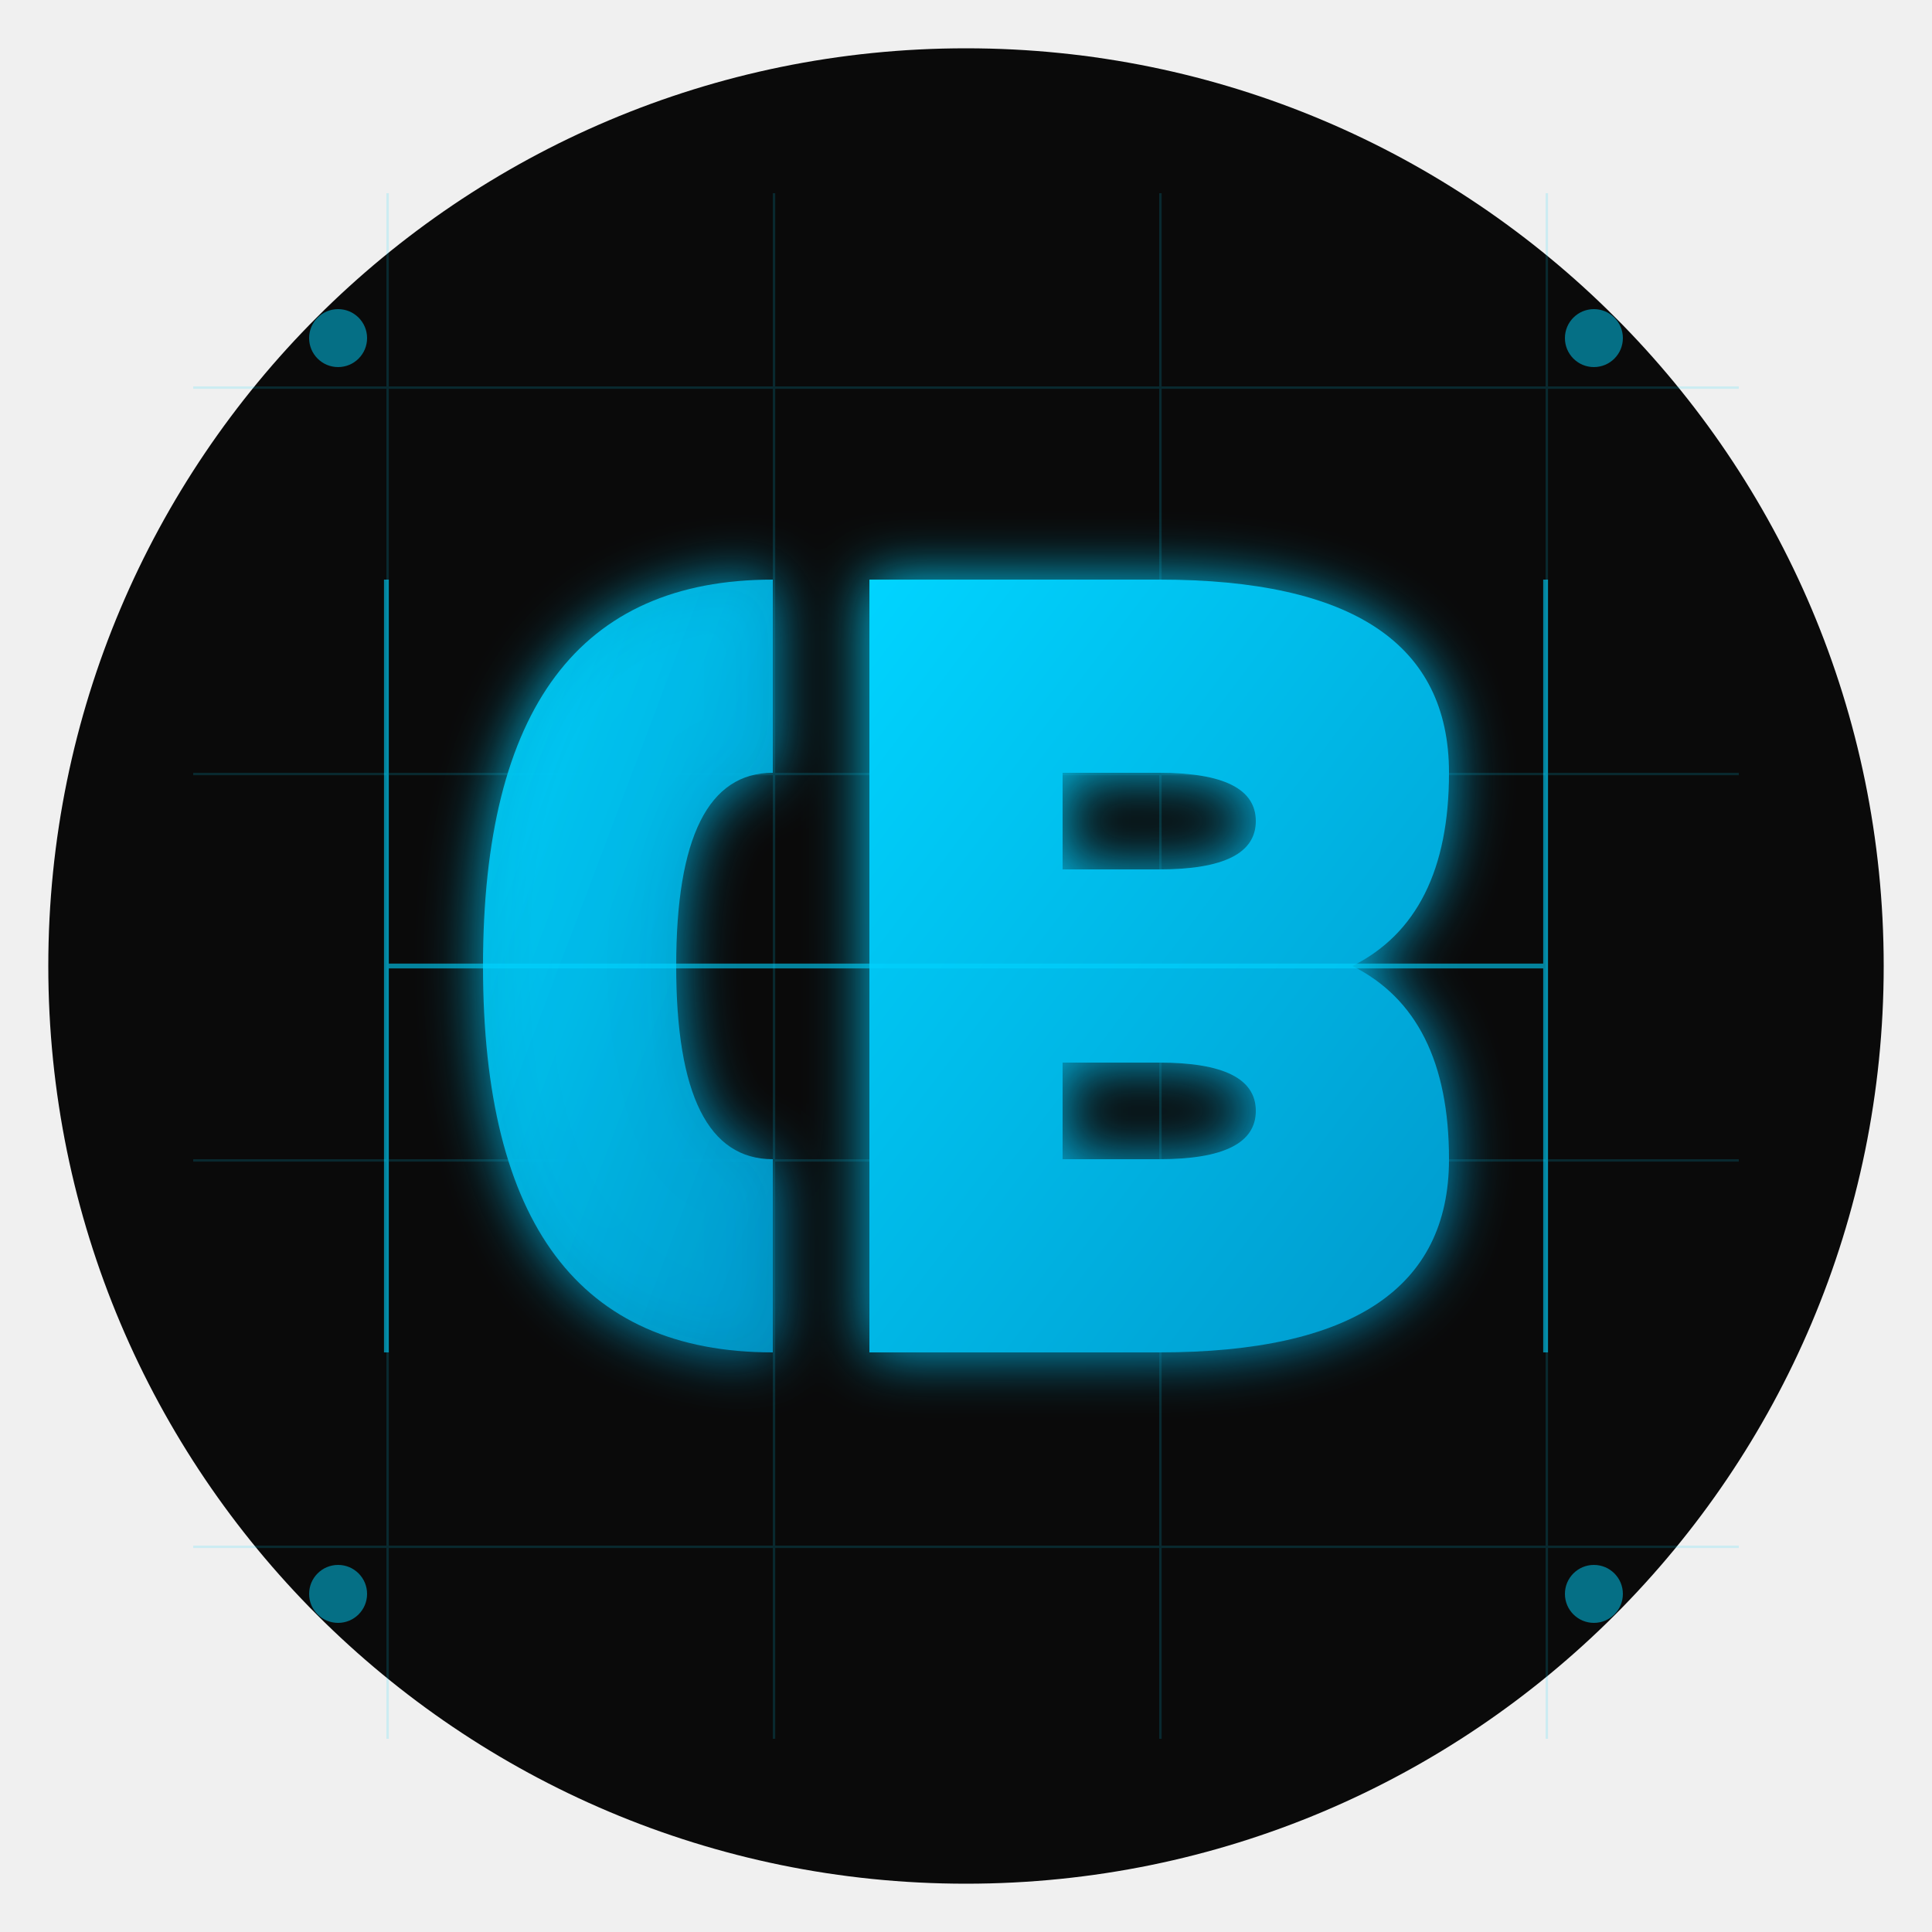
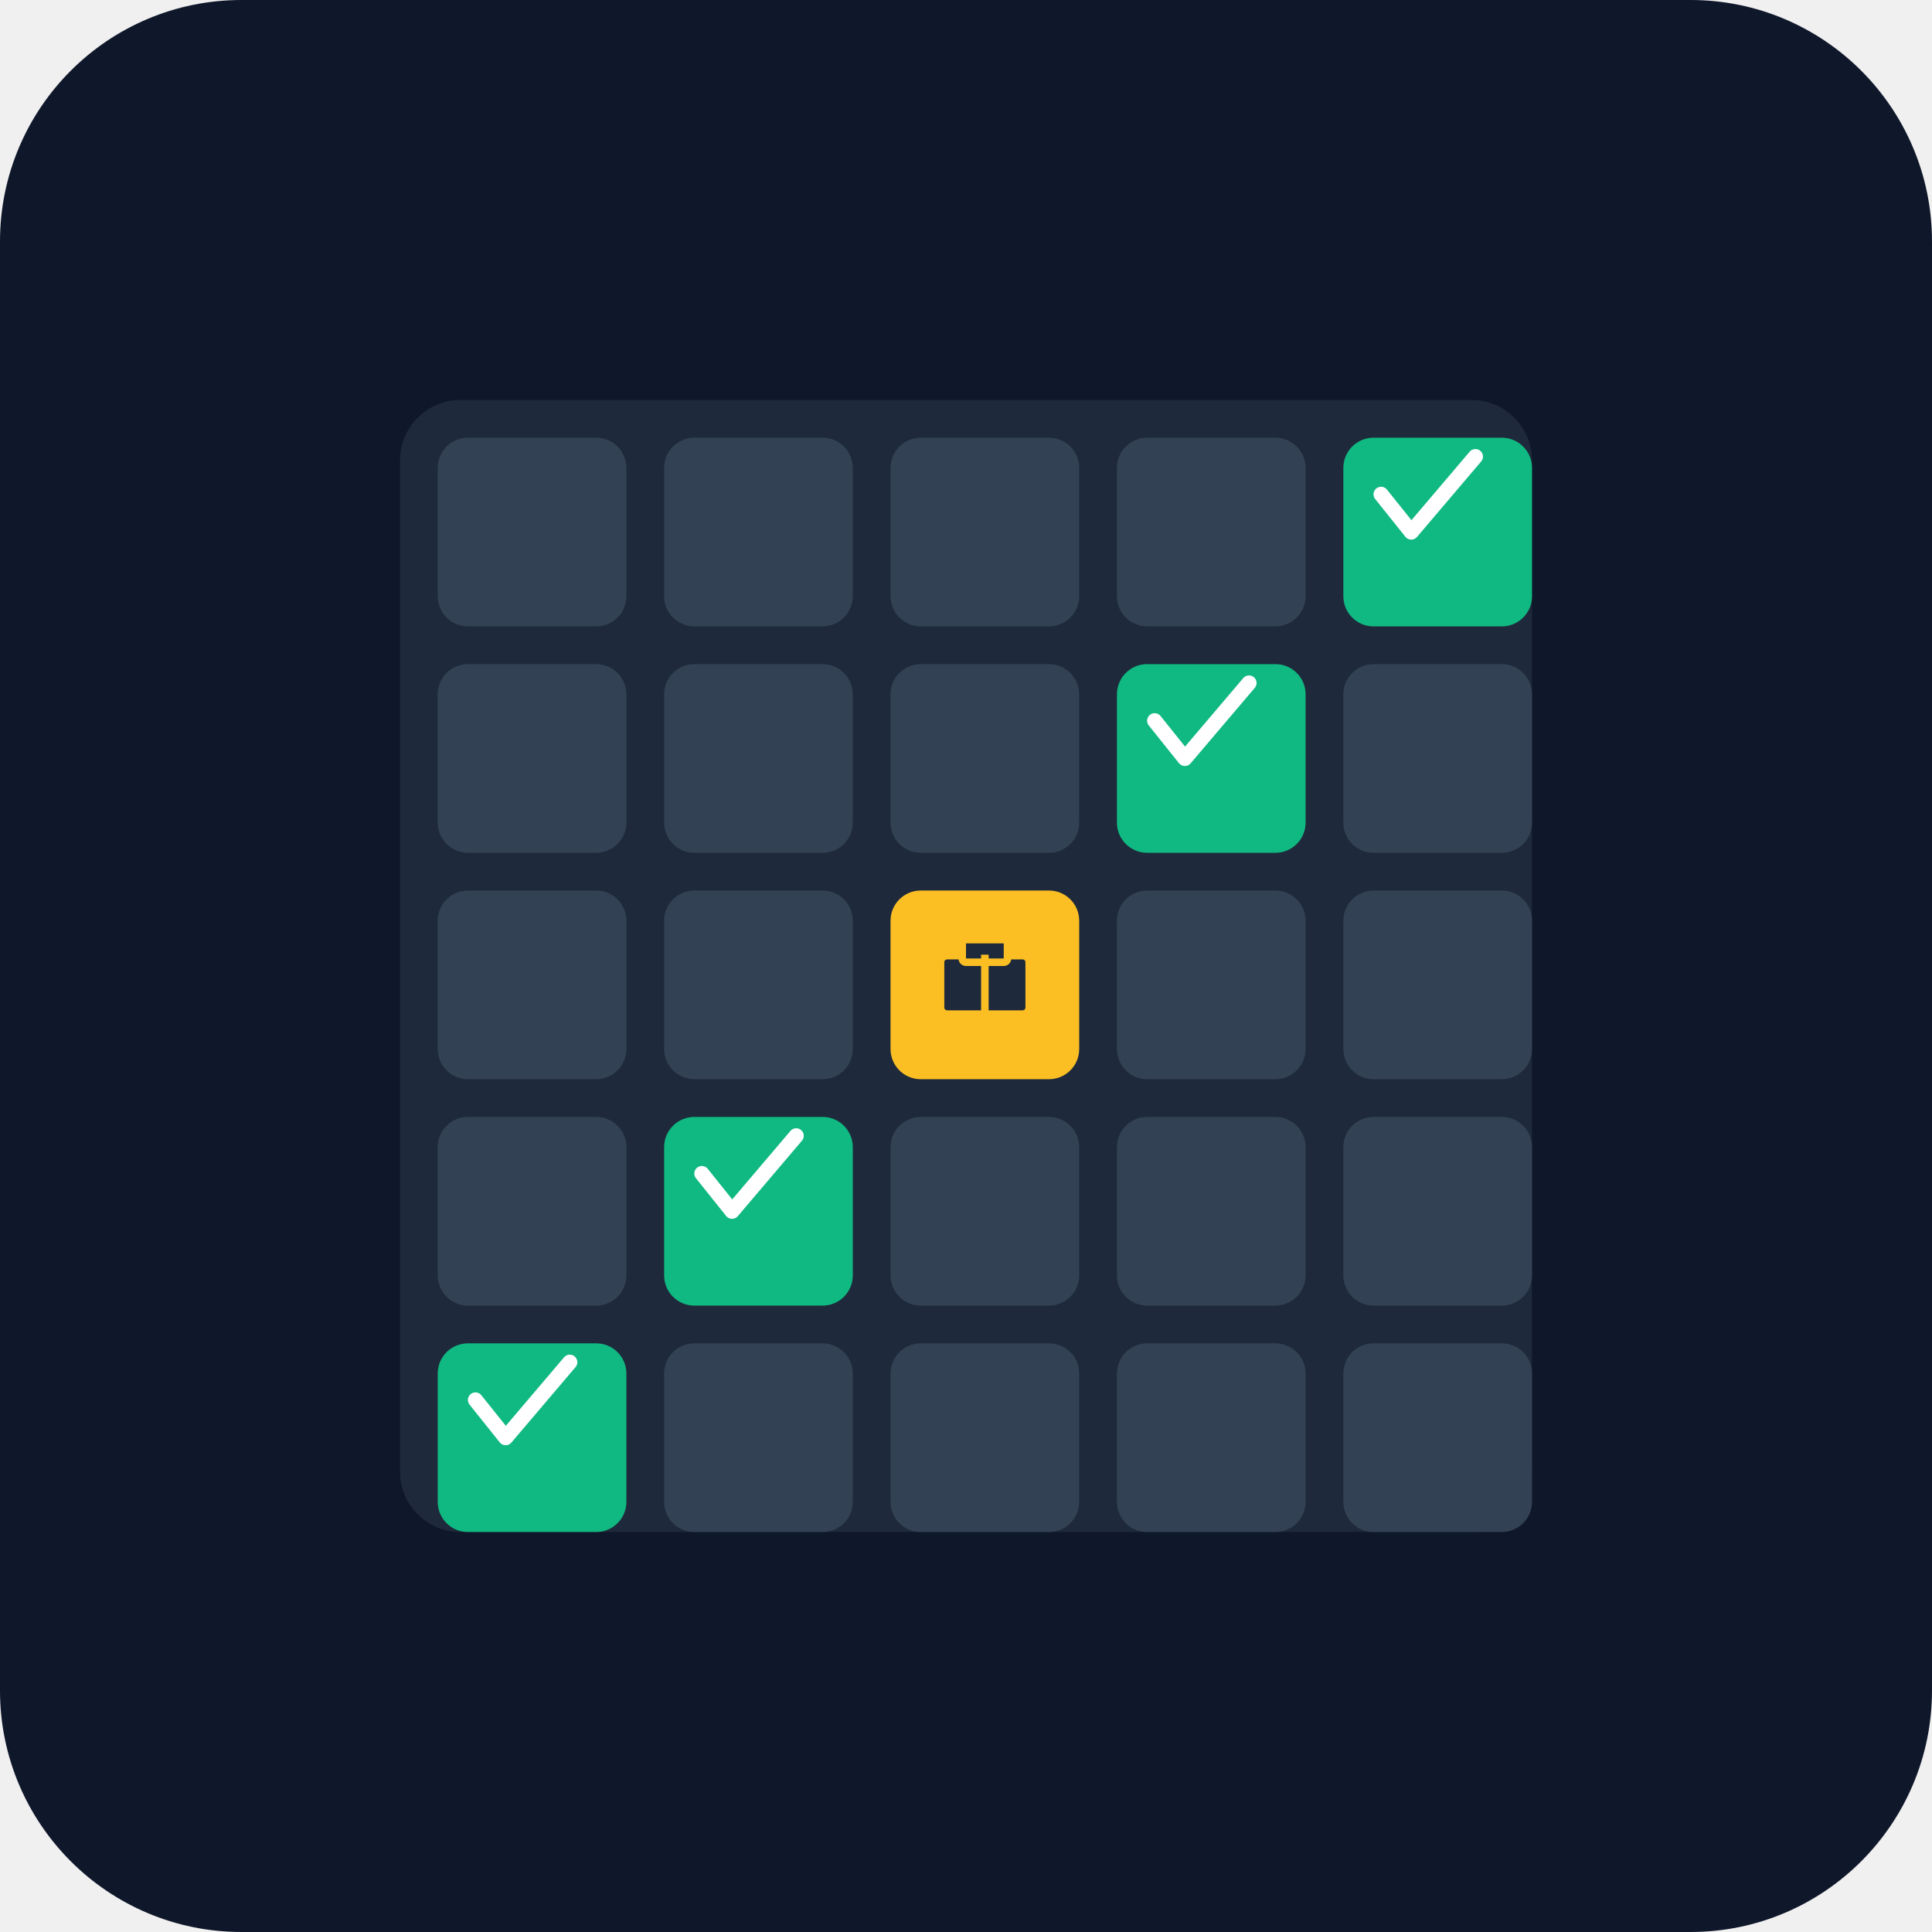
- <svg xmlns="http://www.w3.org/2000/svg" viewBox="0 0 200 200" width="200" height="200">
-   <defs>
-     <linearGradient id="cyanGradient" x1="0%" y1="0%" x2="100%" y2="100%">
-       <stop offset="0%" style="stop-color:#00d4ff;stop-opacity:1" />
-       <stop offset="100%" style="stop-color:#0099cc;stop-opacity:1" />
-     </linearGradient>
-     <filter id="glow">
-       <feGaussianBlur stdDeviation="3" result="coloredBlur" />
-       <feMerge>
-         <feMergeNode in="coloredBlur" />
-         <feMergeNode in="SourceGraphic" />
-       </feMerge>
-     </filter>
-     <pattern id="gridPattern" x="0" y="0" width="40" height="40" patternUnits="userSpaceOnUse">
-       <path d="M 40 0 L 0 0 0 40" fill="none" stroke="#00d4ff" stroke-width="0.5" opacity="0.3" />
-     </pattern>
-   </defs>
-   <circle cx="100" cy="100" r="95" fill="#0a0a0a" />
-   <rect x="20" y="20" width="160" height="160" fill="url(#gridPattern)" opacity="0.5" />
-   <g filter="url(#glow)">
-     <path d="M 80 60 Q 50 60 50 100 Q 50 140 80 140 L 80 120 Q 70 120 70 100 Q 70 80 80 80 Z" fill="url(#cyanGradient)" opacity="0.9" />
-     <path d="M 90 60 L 90 140 L 120 140 Q 150 140 150 120 Q 150 105 140 100 Q 150 95 150 80 Q 150 60 120 60 Z               M 110 80 L 120 80 Q 130 80 130 85 Q 130 90 120 90 L 110 90 Z               M 110 110 L 120 110 Q 130 110 130 115 Q 130 120 120 120 L 110 120 Z" fill="url(#cyanGradient)" />
+ <svg xmlns="http://www.w3.org/2000/svg" width="512" height="512" viewBox="0 0 512 512" fill="none">
+   <rect width="512" height="512" rx="64" fill="#0f172a" />
+   <g transform="translate(106, 106)">
+     <rect width="300" height="300" rx="16" fill="#1e293b" />
+     <rect x="10" y="10" width="50" height="50" rx="8" fill="#334155" />
+     <rect x="70" y="10" width="50" height="50" rx="8" fill="#334155" />
+     <rect x="130" y="10" width="50" height="50" rx="8" fill="#334155" />
+     <rect x="190" y="10" width="50" height="50" rx="8" fill="#334155" />
+     <rect x="250" y="10" width="50" height="50" rx="8" fill="#10b981" />
+     <rect x="10" y="70" width="50" height="50" rx="8" fill="#334155" />
+     <rect x="70" y="70" width="50" height="50" rx="8" fill="#334155" />
+     <rect x="130" y="70" width="50" height="50" rx="8" fill="#334155" />
+     <rect x="190" y="70" width="50" height="50" rx="8" fill="#10b981" />
+     <rect x="250" y="70" width="50" height="50" rx="8" fill="#334155" />
+     <rect x="10" y="130" width="50" height="50" rx="8" fill="#334155" />
+     <rect x="70" y="130" width="50" height="50" rx="8" fill="#334155" />
+     <rect x="130" y="130" width="50" height="50" rx="8" fill="#fbbf24" />
+     <rect x="190" y="130" width="50" height="50" rx="8" fill="#334155" />
+     <rect x="250" y="130" width="50" height="50" rx="8" fill="#334155" />
+     <rect x="10" y="190" width="50" height="50" rx="8" fill="#334155" />
+     <rect x="70" y="190" width="50" height="50" rx="8" fill="#10b981" />
+     <rect x="130" y="190" width="50" height="50" rx="8" fill="#334155" />
+     <rect x="190" y="190" width="50" height="50" rx="8" fill="#334155" />
+     <rect x="250" y="190" width="50" height="50" rx="8" fill="#334155" />
+     <rect x="10" y="250" width="50" height="50" rx="8" fill="#10b981" />
+     <rect x="70" y="250" width="50" height="50" rx="8" fill="#334155" />
+     <rect x="130" y="250" width="50" height="50" rx="8" fill="#334155" />
+     <rect x="190" y="250" width="50" height="50" rx="8" fill="#334155" />
+     <rect x="250" y="250" width="50" height="50" rx="8" fill="#334155" />
+     <path d="M 260 25 L 268 35 L 285 15" stroke="white" stroke-width="4" stroke-linecap="round" stroke-linejoin="round" fill="none" />
+     <path d="M 200 85 L 208 95 L 225 75" stroke="white" stroke-width="4" stroke-linecap="round" stroke-linejoin="round" fill="none" />
+     <path d="M 80 205 L 88 215 L 105 195" stroke="white" stroke-width="4" stroke-linecap="round" stroke-linejoin="round" fill="none" />
+     <path d="M 20 265 L 28 275 L 45 255" stroke="white" stroke-width="4" stroke-linecap="round" stroke-linejoin="round" fill="none" />
+     <g transform="translate(155, 155)">
+       <rect x="-12" y="-8" width="24" height="16" rx="2" fill="#1e293b" stroke="#fbbf24" stroke-width="2.5" />
+       <rect x="-6" y="-12" width="12" height="6" rx="1" fill="#1e293b" stroke="#fbbf24" stroke-width="2" />
+       <line x1="0" y1="-8" x2="0" y2="8" stroke="#fbbf24" stroke-width="2" />
+     </g>
  </g>
-   <g opacity="0.6">
-     <line x1="40" y1="60" x2="40" y2="140" stroke="#00d4ff" stroke-width="0.5" />
-     <line x1="160" y1="60" x2="160" y2="140" stroke="#00d4ff" stroke-width="0.5" />
-     <line x1="40" y1="100" x2="160" y2="100" stroke="#00d4ff" stroke-width="0.5" />
-   </g>
-   <circle cx="35" cy="35" r="3" fill="#00d4ff" opacity="0.5" />
-   <circle cx="165" cy="35" r="3" fill="#00d4ff" opacity="0.5" />
-   <circle cx="35" cy="165" r="3" fill="#00d4ff" opacity="0.5" />
-   <circle cx="165" cy="165" r="3" fill="#00d4ff" opacity="0.5" />
</svg>
